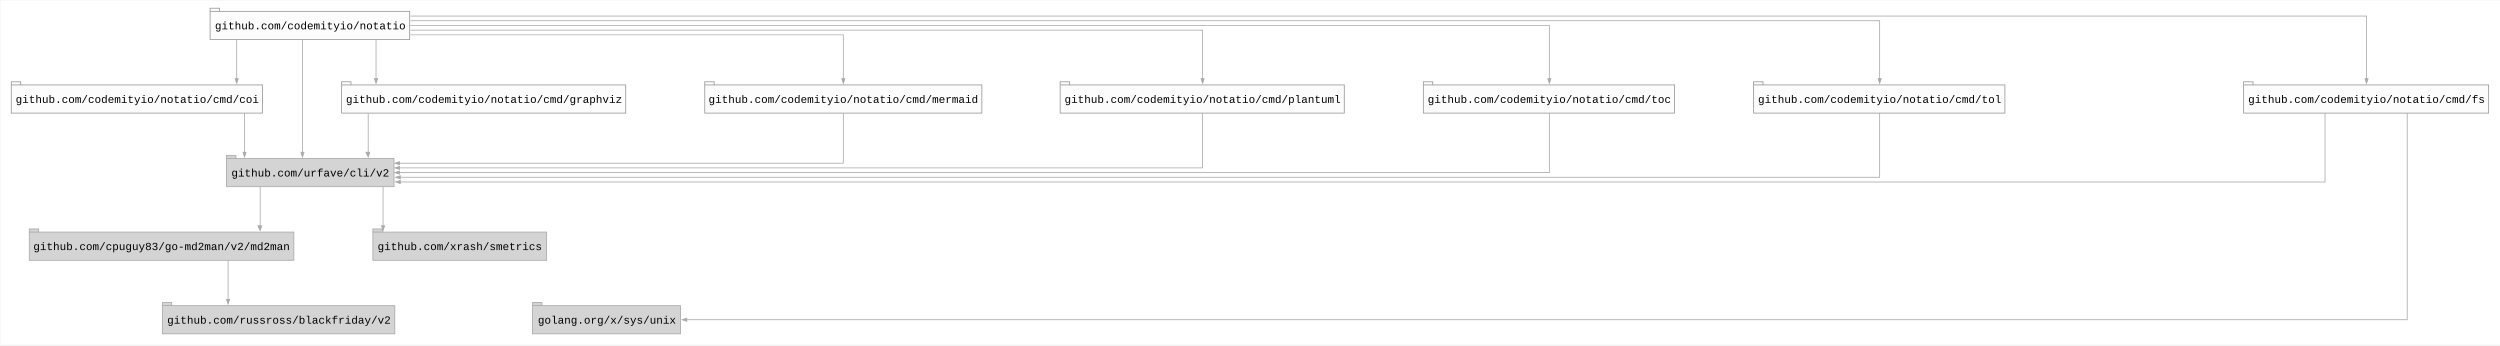
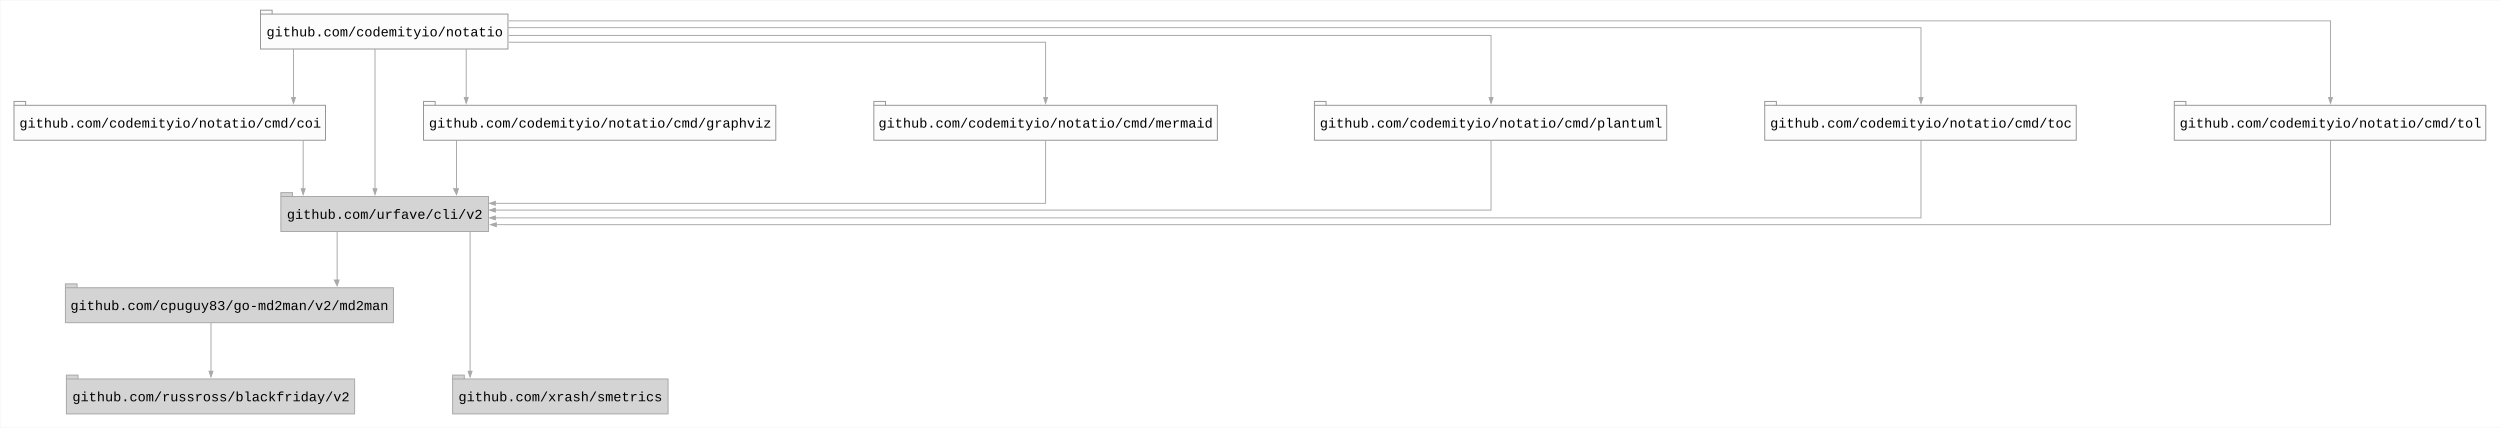
- <svg xmlns="http://www.w3.org/2000/svg" width="3194pt" height="441pt" viewBox="0.00 0.00 3193.93 440.80">
+ <svg xmlns="http://www.w3.org/2000/svg" width="2576pt" height="441pt" viewBox="0.00 0.00 2576.05 440.80">
  <g id="graph0" class="graph" transform="scale(1 1) rotate(0) translate(14.4 426.4)">
-     <polygon fill="white" stroke="none" points="-14,14 -14,-426 3180,-426 3180,14 -14,14" />
+     <polygon fill="white" stroke="none" points="-14,14 -14,-426 2562,-426 2562,14 -14,14" />
    <g id="node1" class="node">
      <polygon fill="#fcfcfc" stroke="#949494" points="509,-412 266,-412 266,-416 254,-416 254,-376 509,-376 509,-412" />
      <polyline fill="none" stroke="#949494" points="254,-412 266,-412" />
      <text text-anchor="middle" x="382" y="-389" font-family="Courier New" font-size="14.00">github.com/codemityio/notatio</text>
    </g>
    <g id="node2" class="node">
      <polygon fill="#fcfcfc" stroke="#949494" points="321,-318 12,-318 12,-322 0,-322 0,-282 321,-282 321,-318" />
      <polyline fill="none" stroke="#949494" points="0,-318 12,-318" />
      <text text-anchor="middle" x="161" y="-295" font-family="Courier New" font-size="14.00">github.com/codemityio/notatio/cmd/coi</text>
    </g>
    <g id="edge1" class="edge">
      <path fill="none" stroke="#a8a8a8" d="M288,-376C288,-376 288,-326 288,-326" />
      <polygon fill="#a8a8a8" stroke="#a8a8a8" points="290,-326 288,-320 286,-326 290,-326" />
    </g>
    <g id="node3" class="node">
-       <polygon fill="#fcfcfc" stroke="#949494" points="3165,-318 2864,-318 2864,-322 2852,-322 2852,-282 3165,-282 3165,-318" />
-       <polyline fill="none" stroke="#949494" points="2852,-318 2864,-318" />
-       <text text-anchor="middle" x="3009" y="-295" font-family="Courier New" font-size="14.00">github.com/codemityio/notatio/cmd/fs</text>
-     </g>
-     <g id="edge2" class="edge">
-       <path fill="none" stroke="#a8a8a8" d="M510,-406C1036,-406 3009,-406 3009,-406 3009,-406 3009,-326 3009,-326" />
-       <polygon fill="#a8a8a8" stroke="#a8a8a8" points="3011,-326 3009,-320 3007,-326 3011,-326" />
-     </g>
-     <g id="node4" class="node">
      <polygon fill="#fcfcfc" stroke="#949494" points="785,-318 434,-318 434,-322 422,-322 422,-282 785,-282 785,-318" />
      <polyline fill="none" stroke="#949494" points="422,-318 434,-318" />
      <text text-anchor="middle" x="604" y="-295" font-family="Courier New" font-size="14.00">github.com/codemityio/notatio/cmd/graphviz</text>
    </g>
-     <g id="edge3" class="edge">
+     <g id="edge2" class="edge">
      <path fill="none" stroke="#a8a8a8" d="M466,-376C466,-376 466,-326 466,-326" />
      <polygon fill="#a8a8a8" stroke="#a8a8a8" points="468,-326 466,-320 464,-326 468,-326" />
    </g>
-     <g id="node5" class="node">
+     <g id="node4" class="node">
      <polygon fill="#fcfcfc" stroke="#949494" points="1240,-318 898,-318 898,-322 886,-322 886,-282 1240,-282 1240,-318" />
      <polyline fill="none" stroke="#949494" points="886,-318 898,-318" />
      <text text-anchor="middle" x="1063" y="-295" font-family="Courier New" font-size="14.00">github.com/codemityio/notatio/cmd/mermaid</text>
    </g>
-     <g id="edge4" class="edge">
-       <path fill="none" stroke="#a8a8a8" d="M510,-382C707,-382 1063,-382 1063,-382 1063,-382 1063,-326 1063,-326" />
+     <g id="edge3" class="edge">
+       <path fill="none" stroke="#a8a8a8" d="M510,-383C707,-383 1063,-383 1063,-383 1063,-383 1063,-326 1063,-326" />
      <polygon fill="#a8a8a8" stroke="#a8a8a8" points="1065,-326 1063,-320 1061,-326 1065,-326" />
    </g>
-     <g id="node6" class="node">
+     <g id="node5" class="node">
      <polygon fill="#fcfcfc" stroke="#949494" points="1703,-318 1352,-318 1352,-322 1340,-322 1340,-282 1703,-282 1703,-318" />
      <polyline fill="none" stroke="#949494" points="1340,-318 1352,-318" />
      <text text-anchor="middle" x="1522" y="-295" font-family="Courier New" font-size="14.00">github.com/codemityio/notatio/cmd/plantuml</text>
    </g>
-     <g id="edge5" class="edge">
-       <path fill="none" stroke="#a8a8a8" d="M510,-388C807,-388 1522,-388 1522,-388 1522,-388 1522,-326 1522,-326" />
+     <g id="edge4" class="edge">
+       <path fill="none" stroke="#a8a8a8" d="M510,-390C807,-390 1522,-390 1522,-390 1522,-390 1522,-326 1522,-326" />
      <polygon fill="#a8a8a8" stroke="#a8a8a8" points="1524,-326 1522,-320 1520,-326 1524,-326" />
    </g>
-     <g id="node7" class="node">
+     <g id="node6" class="node">
      <polygon fill="#fcfcfc" stroke="#949494" points="2125,-318 1816,-318 1816,-322 1804,-322 1804,-282 2125,-282 2125,-318" />
      <polyline fill="none" stroke="#949494" points="1804,-318 1816,-318" />
      <text text-anchor="middle" x="1965" y="-295" font-family="Courier New" font-size="14.00">github.com/codemityio/notatio/cmd/toc</text>
    </g>
-     <g id="edge6" class="edge">
-       <path fill="none" stroke="#a8a8a8" d="M509,-394C886,-394 1965,-394 1965,-394 1965,-394 1965,-326 1965,-326" />
+     <g id="edge5" class="edge">
+       <path fill="none" stroke="#a8a8a8" d="M509,-398C886,-398 1965,-398 1965,-398 1965,-398 1965,-326 1965,-326" />
      <polygon fill="#a8a8a8" stroke="#a8a8a8" points="1967,-326 1965,-320 1963,-326 1967,-326" />
    </g>
-     <g id="node8" class="node">
+     <g id="node7" class="node">
      <polygon fill="#fcfcfc" stroke="#949494" points="2547,-318 2238,-318 2238,-322 2226,-322 2226,-282 2547,-282 2547,-318" />
      <polyline fill="none" stroke="#949494" points="2226,-318 2238,-318" />
      <text text-anchor="middle" x="2387" y="-295" font-family="Courier New" font-size="14.00">github.com/codemityio/notatio/cmd/tol</text>
    </g>
-     <g id="edge7" class="edge">
-       <path fill="none" stroke="#a8a8a8" d="M510,-400C952,-400 2387,-400 2387,-400 2387,-400 2387,-326 2387,-326" />
+     <g id="edge6" class="edge">
+       <path fill="none" stroke="#a8a8a8" d="M510,-405C952,-405 2387,-405 2387,-405 2387,-405 2387,-326 2387,-326" />
      <polygon fill="#a8a8a8" stroke="#a8a8a8" points="2389,-326 2387,-320 2385,-326 2389,-326" />
    </g>
-     <g id="node9" class="node">
+     <g id="node8" class="node">
      <polygon fill="#d4d4d4" stroke="#a6a6a6" points="489,-224 287,-224 287,-228 275,-228 275,-188 489,-188 489,-224" />
      <polyline fill="none" stroke="#a6a6a6" points="275,-224 287,-224" />
      <text text-anchor="middle" x="382" y="-201" font-family="Courier New" font-size="14.00">github.com/urfave/cli/v2</text>
    </g>
-     <g id="edge8" class="edge">
+     <g id="edge7" class="edge">
      <path fill="none" stroke="#a8a8a8" d="M372,-376C372,-376 372,-232 372,-232" />
      <polygon fill="#a8a8a8" stroke="#a8a8a8" points="374,-232 372,-226 370,-232 374,-232" />
    </g>
-     <g id="edge9" class="edge">
+     <g id="edge8" class="edge">
      <path fill="none" stroke="#a8a8a8" d="M298,-282C298,-282 298,-232 298,-232" />
      <polygon fill="#a8a8a8" stroke="#a8a8a8" points="300,-232 298,-226 296,-232 300,-232" />
    </g>
-     <g id="edge10" class="edge">
-       <path fill="none" stroke="#a8a8a8" d="M2956,-282C2956,-251 2956,-194 2956,-194 2956,-194 497,-194 497,-194" />
-       <polygon fill="#a8a8a8" stroke="#a8a8a8" points="497,-192 491,-194 497,-196 497,-192" />
-     </g>
-     <g id="node10" class="node">
-       <polygon fill="#d4d4d4" stroke="#a6a6a6" points="855,-36 678,-36 678,-40 666,-40 666,0 855,0 855,-36" />
-       <polyline fill="none" stroke="#a6a6a6" points="666,-36 678,-36" />
-       <text text-anchor="middle" x="761" y="-13" font-family="Courier New" font-size="14.00">golang.org/x/sys/unix</text>
-     </g>
-     <g id="edge11" class="edge">
-       <path fill="none" stroke="#a8a8a8" d="M3061,-282C3061,-220 3061,-18 3061,-18 3061,-18 863,-18 863,-18" />
-       <polygon fill="#a8a8a8" stroke="#a8a8a8" points="863,-16 857,-18 863,-20 863,-16" />
-     </g>
-     <g id="edge12" class="edge">
+     <g id="edge9" class="edge">
      <path fill="none" stroke="#a8a8a8" d="M456,-282C456,-282 456,-232 456,-232" />
      <polygon fill="#a8a8a8" stroke="#a8a8a8" points="458,-232 456,-226 453,-232 458,-232" />
    </g>
+     <g id="edge10" class="edge">
+       <path fill="none" stroke="#a8a8a8" d="M1063,-282C1063,-257 1063,-217 1063,-217 1063,-217 496,-217 496,-217" />
+       <polygon fill="#a8a8a8" stroke="#a8a8a8" points="496,-215 490,-217 496,-219 496,-215" />
+     </g>
+     <g id="edge11" class="edge">
+       <path fill="none" stroke="#a8a8a8" d="M1522,-282C1522,-255 1522,-210 1522,-210 1522,-210 496,-210 496,-210" />
+       <polygon fill="#a8a8a8" stroke="#a8a8a8" points="496,-208 490,-210 496,-212 496,-208" />
+     </g>
+     <g id="edge12" class="edge">
+       <path fill="none" stroke="#a8a8a8" d="M1965,-282C1965,-253 1965,-202 1965,-202 1965,-202 496,-202 496,-202" />
+       <polygon fill="#a8a8a8" stroke="#a8a8a8" points="496,-200 490,-202 496,-204 496,-200" />
+     </g>
    <g id="edge13" class="edge">
-       <path fill="none" stroke="#a8a8a8" d="M1063,-282C1063,-258 1063,-218 1063,-218 1063,-218 496,-218 496,-218" />
-       <polygon fill="#a8a8a8" stroke="#a8a8a8" points="496,-216 490,-218 496,-220 496,-216" />
+       <path fill="none" stroke="#a8a8a8" d="M2387,-282C2387,-252 2387,-195 2387,-195 2387,-195 497,-195 497,-195" />
+       <polygon fill="#a8a8a8" stroke="#a8a8a8" points="497,-193 491,-195 497,-197 497,-193" />
+     </g>
+     <g id="node9" class="node">
+       <polygon fill="#d4d4d4" stroke="#a6a6a6" points="391,-130 65,-130 65,-134 53,-134 53,-94 391,-94 391,-130" />
+       <polyline fill="none" stroke="#a6a6a6" points="53,-130 65,-130" />
+       <text text-anchor="middle" x="222" y="-107" font-family="Courier New" font-size="14.00">github.com/cpuguy83/go-md2man/v2/md2man</text>
+     </g>
+     <g id="edge15" class="edge">
+       <path fill="none" stroke="#a8a8a8" d="M333,-188C333,-188 333,-138 333,-138" />
+       <polygon fill="#a8a8a8" stroke="#a8a8a8" points="335,-138 333,-132 330,-138 335,-138" />
+     </g>
+     <g id="node11" class="node">
+       <polygon fill="#d4d4d4" stroke="#a6a6a6" points="674,-36 464,-36 464,-40 452,-40 452,0 674,0 674,-36" />
+       <polyline fill="none" stroke="#a6a6a6" points="452,-36 464,-36" />
+       <text text-anchor="middle" x="563" y="-13" font-family="Courier New" font-size="14.00">github.com/xrash/smetrics</text>
+     </g>
+     <g id="edge16" class="edge">
+       <path fill="none" stroke="#a8a8a8" d="M470,-188C470,-188 470,-44 470,-44" />
+       <polygon fill="#a8a8a8" stroke="#a8a8a8" points="472,-44 470,-38 468,-44 472,-44" />
+     </g>
+     <g id="node10" class="node">
+       <polygon fill="#d4d4d4" stroke="#a6a6a6" points="351,-36 66,-36 66,-40 54,-40 54,0 351,0 351,-36" />
+       <polyline fill="none" stroke="#a6a6a6" points="54,-36 66,-36" />
+       <text text-anchor="middle" x="203" y="-13" font-family="Courier New" font-size="14.00">github.com/russross/blackfriday/v2</text>
    </g>
    <g id="edge14" class="edge">
-       <path fill="none" stroke="#a8a8a8" d="M1522,-282C1522,-256 1522,-212 1522,-212 1522,-212 496,-212 496,-212" />
-       <polygon fill="#a8a8a8" stroke="#a8a8a8" points="496,-210 490,-212 496,-214 496,-210" />
-     </g>
-     <g id="edge15" class="edge">
-       <path fill="none" stroke="#a8a8a8" d="M1965,-282C1965,-255 1965,-206 1965,-206 1965,-206 496,-206 496,-206" />
-       <polygon fill="#a8a8a8" stroke="#a8a8a8" points="496,-204 490,-206 496,-208 496,-204" />
-     </g>
-     <g id="edge16" class="edge">
-       <path fill="none" stroke="#a8a8a8" d="M2387,-282C2387,-253 2387,-200 2387,-200 2387,-200 497,-200 497,-200" />
-       <polygon fill="#a8a8a8" stroke="#a8a8a8" points="497,-198 491,-200 497,-202 497,-198" />
-     </g>
-     <g id="node11" class="node">
-       <polygon fill="#d4d4d4" stroke="#a6a6a6" points="361,-130 35,-130 35,-134 23,-134 23,-94 361,-94 361,-130" />
-       <polyline fill="none" stroke="#a6a6a6" points="23,-130 35,-130" />
-       <text text-anchor="middle" x="192" y="-107" font-family="Courier New" font-size="14.00">github.com/cpuguy83/go-md2man/v2/md2man</text>
-     </g>
-     <g id="edge18" class="edge">
-       <path fill="none" stroke="#a8a8a8" d="M318,-188C318,-188 318,-138 318,-138" />
-       <polygon fill="#a8a8a8" stroke="#a8a8a8" points="320,-138 318,-132 315,-138 320,-138" />
-     </g>
-     <g id="node13" class="node">
-       <polygon fill="#d4d4d4" stroke="#a6a6a6" points="684,-130 474,-130 474,-134 462,-134 462,-94 684,-94 684,-130" />
-       <polyline fill="none" stroke="#a6a6a6" points="462,-130 474,-130" />
-       <text text-anchor="middle" x="573" y="-107" font-family="Courier New" font-size="14.00">github.com/xrash/smetrics</text>
-     </g>
-     <g id="edge19" class="edge">
-       <path fill="none" stroke="#a8a8a8" d="M475,-188C475,-188 475,-138 475,-138" />
-       <polygon fill="#a8a8a8" stroke="#a8a8a8" points="477,-138 475,-132 473,-138 477,-138" />
-     </g>
-     <g id="node12" class="node">
-       <polygon fill="#d4d4d4" stroke="#a6a6a6" points="490,-36 205,-36 205,-40 193,-40 193,0 490,0 490,-36" />
-       <polyline fill="none" stroke="#a6a6a6" points="193,-36 205,-36" />
-       <text text-anchor="middle" x="342" y="-13" font-family="Courier New" font-size="14.00">github.com/russross/blackfriday/v2</text>
-     </g>
-     <g id="edge17" class="edge">
-       <path fill="none" stroke="#a8a8a8" d="M277,-94C277,-94 277,-44 277,-44" />
-       <polygon fill="#a8a8a8" stroke="#a8a8a8" points="279,-44 277,-38 275,-44 279,-44" />
+       <path fill="none" stroke="#a8a8a8" d="M203,-94C203,-94 203,-44 203,-44" />
+       <polygon fill="#a8a8a8" stroke="#a8a8a8" points="205,-44 203,-38 201,-44 205,-44" />
    </g>
  </g>
</svg>
